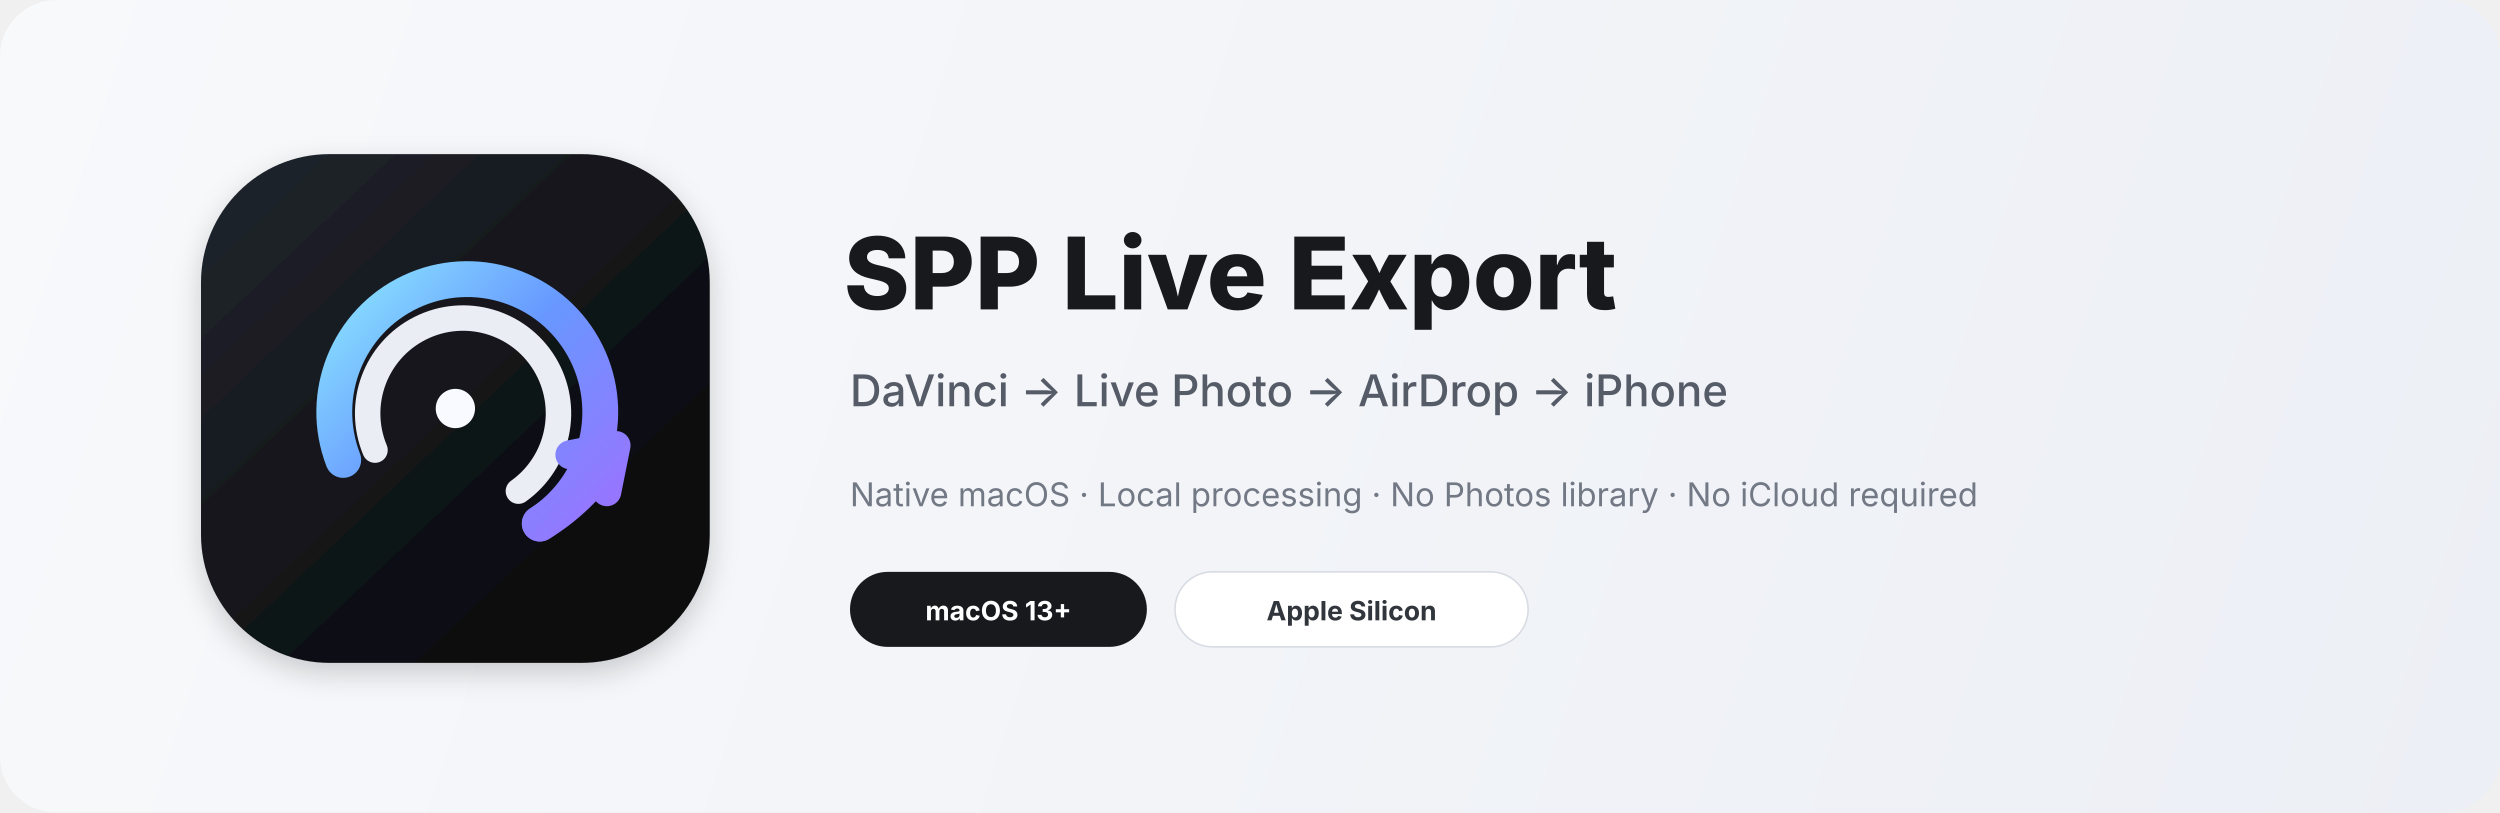
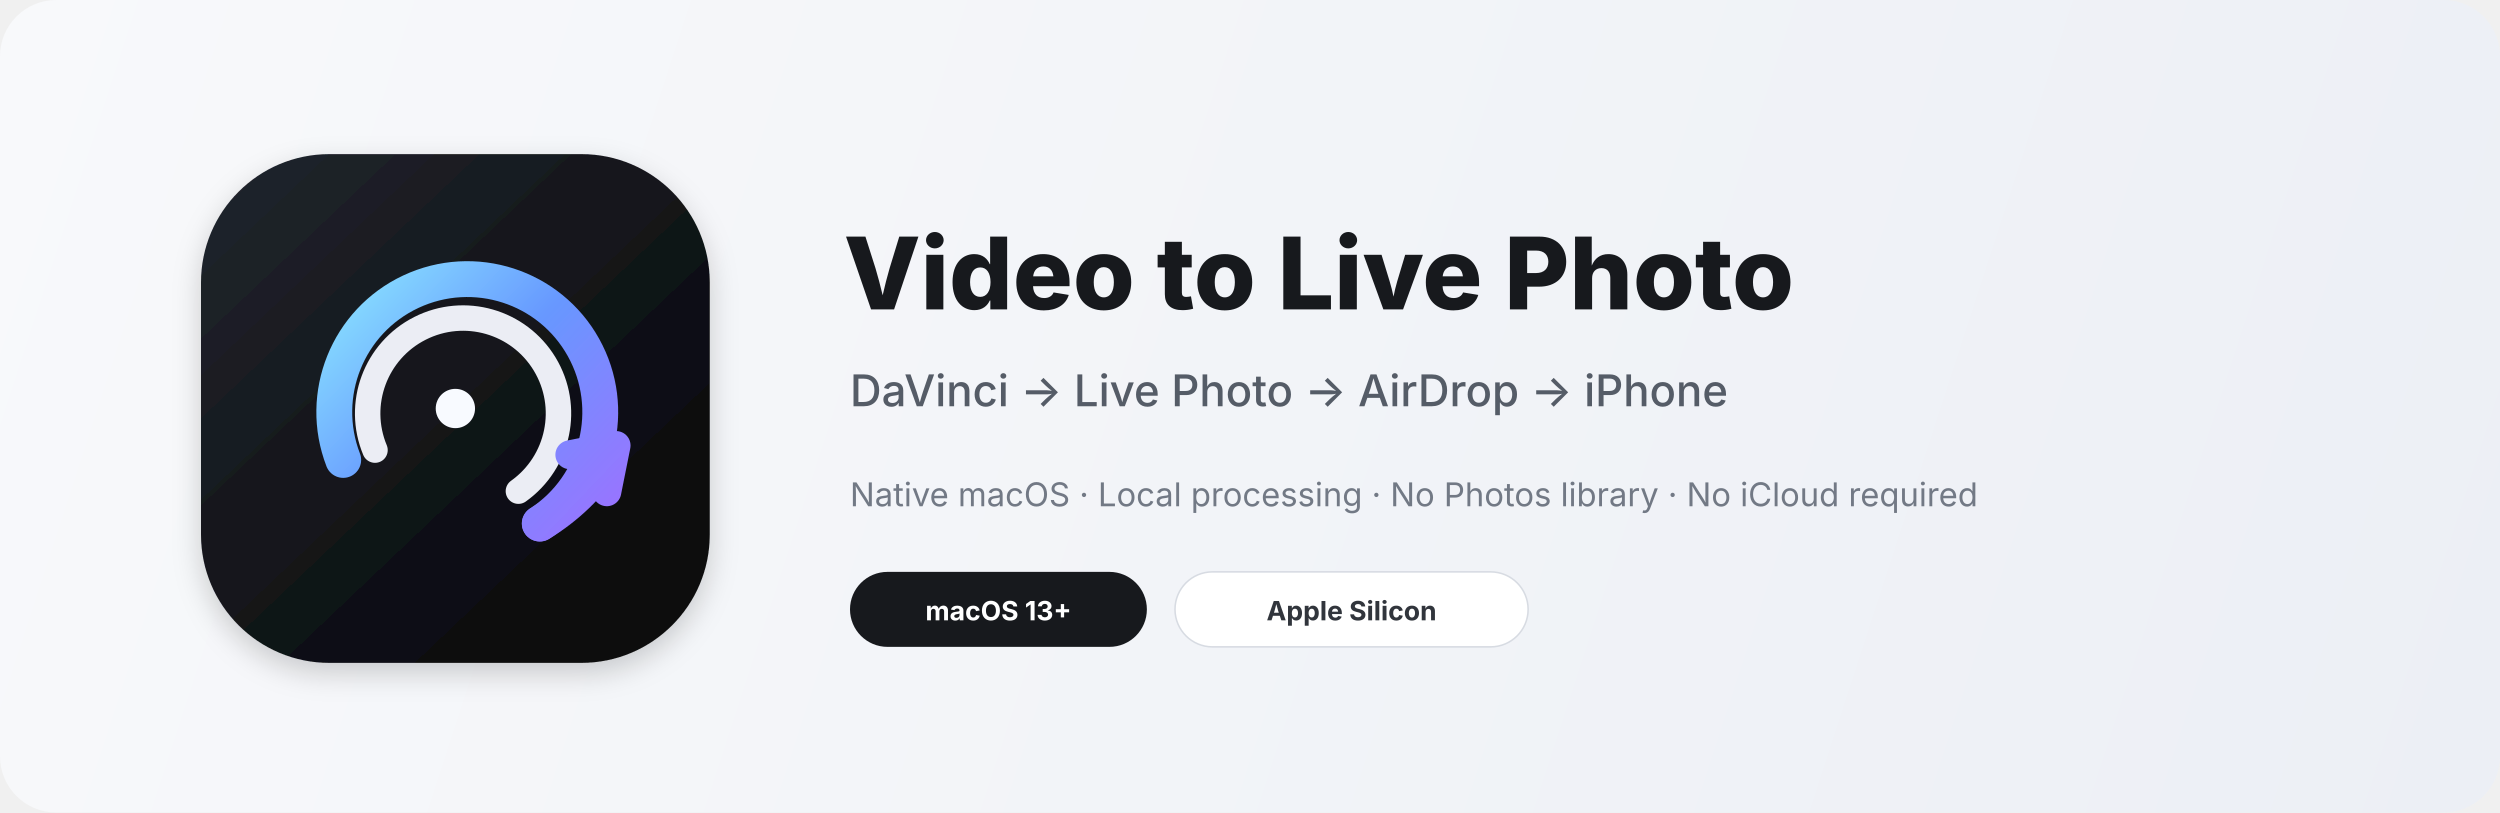
<svg xmlns="http://www.w3.org/2000/svg" width="1600" height="520" viewBox="0 0 1600 520">
  <defs>
    <linearGradient id="panel" x1="0" y1="0" x2="1600" y2="520" gradientUnits="userSpaceOnUse">
      <stop stop-color="#F8F9FB" />
      <stop offset="1" stop-color="#ECEFF5" />
    </linearGradient>
    <linearGradient id="iconbg" x1="132" y1="118" x2="874" y2="900" gradientUnits="userSpaceOnUse">
      <stop offset="0" stop-color="#20242B" />
      <stop offset=".55" stop-color="#111318" />
      <stop offset="1" stop-color="#07080A" />
    </linearGradient>
    <linearGradient id="ring" x1="280" y1="300" x2="754" y2="750" gradientUnits="userSpaceOnUse">
      <stop offset="0" stop-color="#8BE7FF" />
      <stop offset=".48" stop-color="#6798FF" />
      <stop offset="1" stop-color="#9B72FF" />
    </linearGradient>
    <filter id="shadow" x="-30%" y="-30%" width="160%" height="160%">
      <feDropShadow dx="0" dy="18" stdDeviation="24" flood-opacity=".18" />
    </filter>
  </defs>
  <rect width="1600" height="520" rx="36" fill="url(#panel)" />
  <g transform="translate(102 72) scale(.37)" filter="url(#shadow)">
    <rect x="72" y="72" width="880" height="880" rx="222" fill="url(#iconbg)" />
    <path d="M318 601 A230 230 0 1 1 658 711" fill="none" stroke="url(#ring)" stroke-width="62" stroke-linecap="round" />
    <path d="M373 584 A165 165 0 1 1 621 655" fill="none" stroke="#F6F8FF" stroke-opacity=".95" stroke-width="44" stroke-linecap="round" />
    <circle cx="512" cy="512" r="34" fill="#F8FAFF" />
    <path d="M658 711 C704 683 744 645 772 601" fill="none" stroke="url(#ring)" stroke-width="62" stroke-linecap="round" />
    <path d="M710 592 L790 576 L774 656" fill="none" stroke="url(#ring)" stroke-width="50" stroke-linecap="round" stroke-linejoin="round" />
  </g>
  <g font-family="-apple-system,BlinkMacSystemFont,'Segoe UI',sans-serif" fill="#17191D">
-     <text x="540" y="198" font-size="64" font-weight="760">SPP Live Export</text>
+     <text x="540" y="198" font-size="64" font-weight="760">Video to Live Photo</text>
    <text x="544" y="260" font-size="28" font-weight="520" fill="#555C67">DaVinci → Live Photo → AirDrop → iPhone</text>
    <text x="544" y="324" font-size="21" fill="#727985">Native macOS · Local processing · No Photos library · No iCloud required</text>
    <g transform="translate(544 366)">
      <rect width="190" height="48" rx="24" fill="#17191D" />
      <text x="95" y="31" text-anchor="middle" font-size="17" font-weight="650" fill="#FFFFFF">macOS 13+</text>
      <rect x="208" width="226" height="48" rx="24" fill="#FFFFFF" stroke="#D7DBE2" />
      <text x="321" y="31" text-anchor="middle" font-size="17" font-weight="650" fill="#31353C">Apple Silicon</text>
    </g>
  </g>
</svg>
